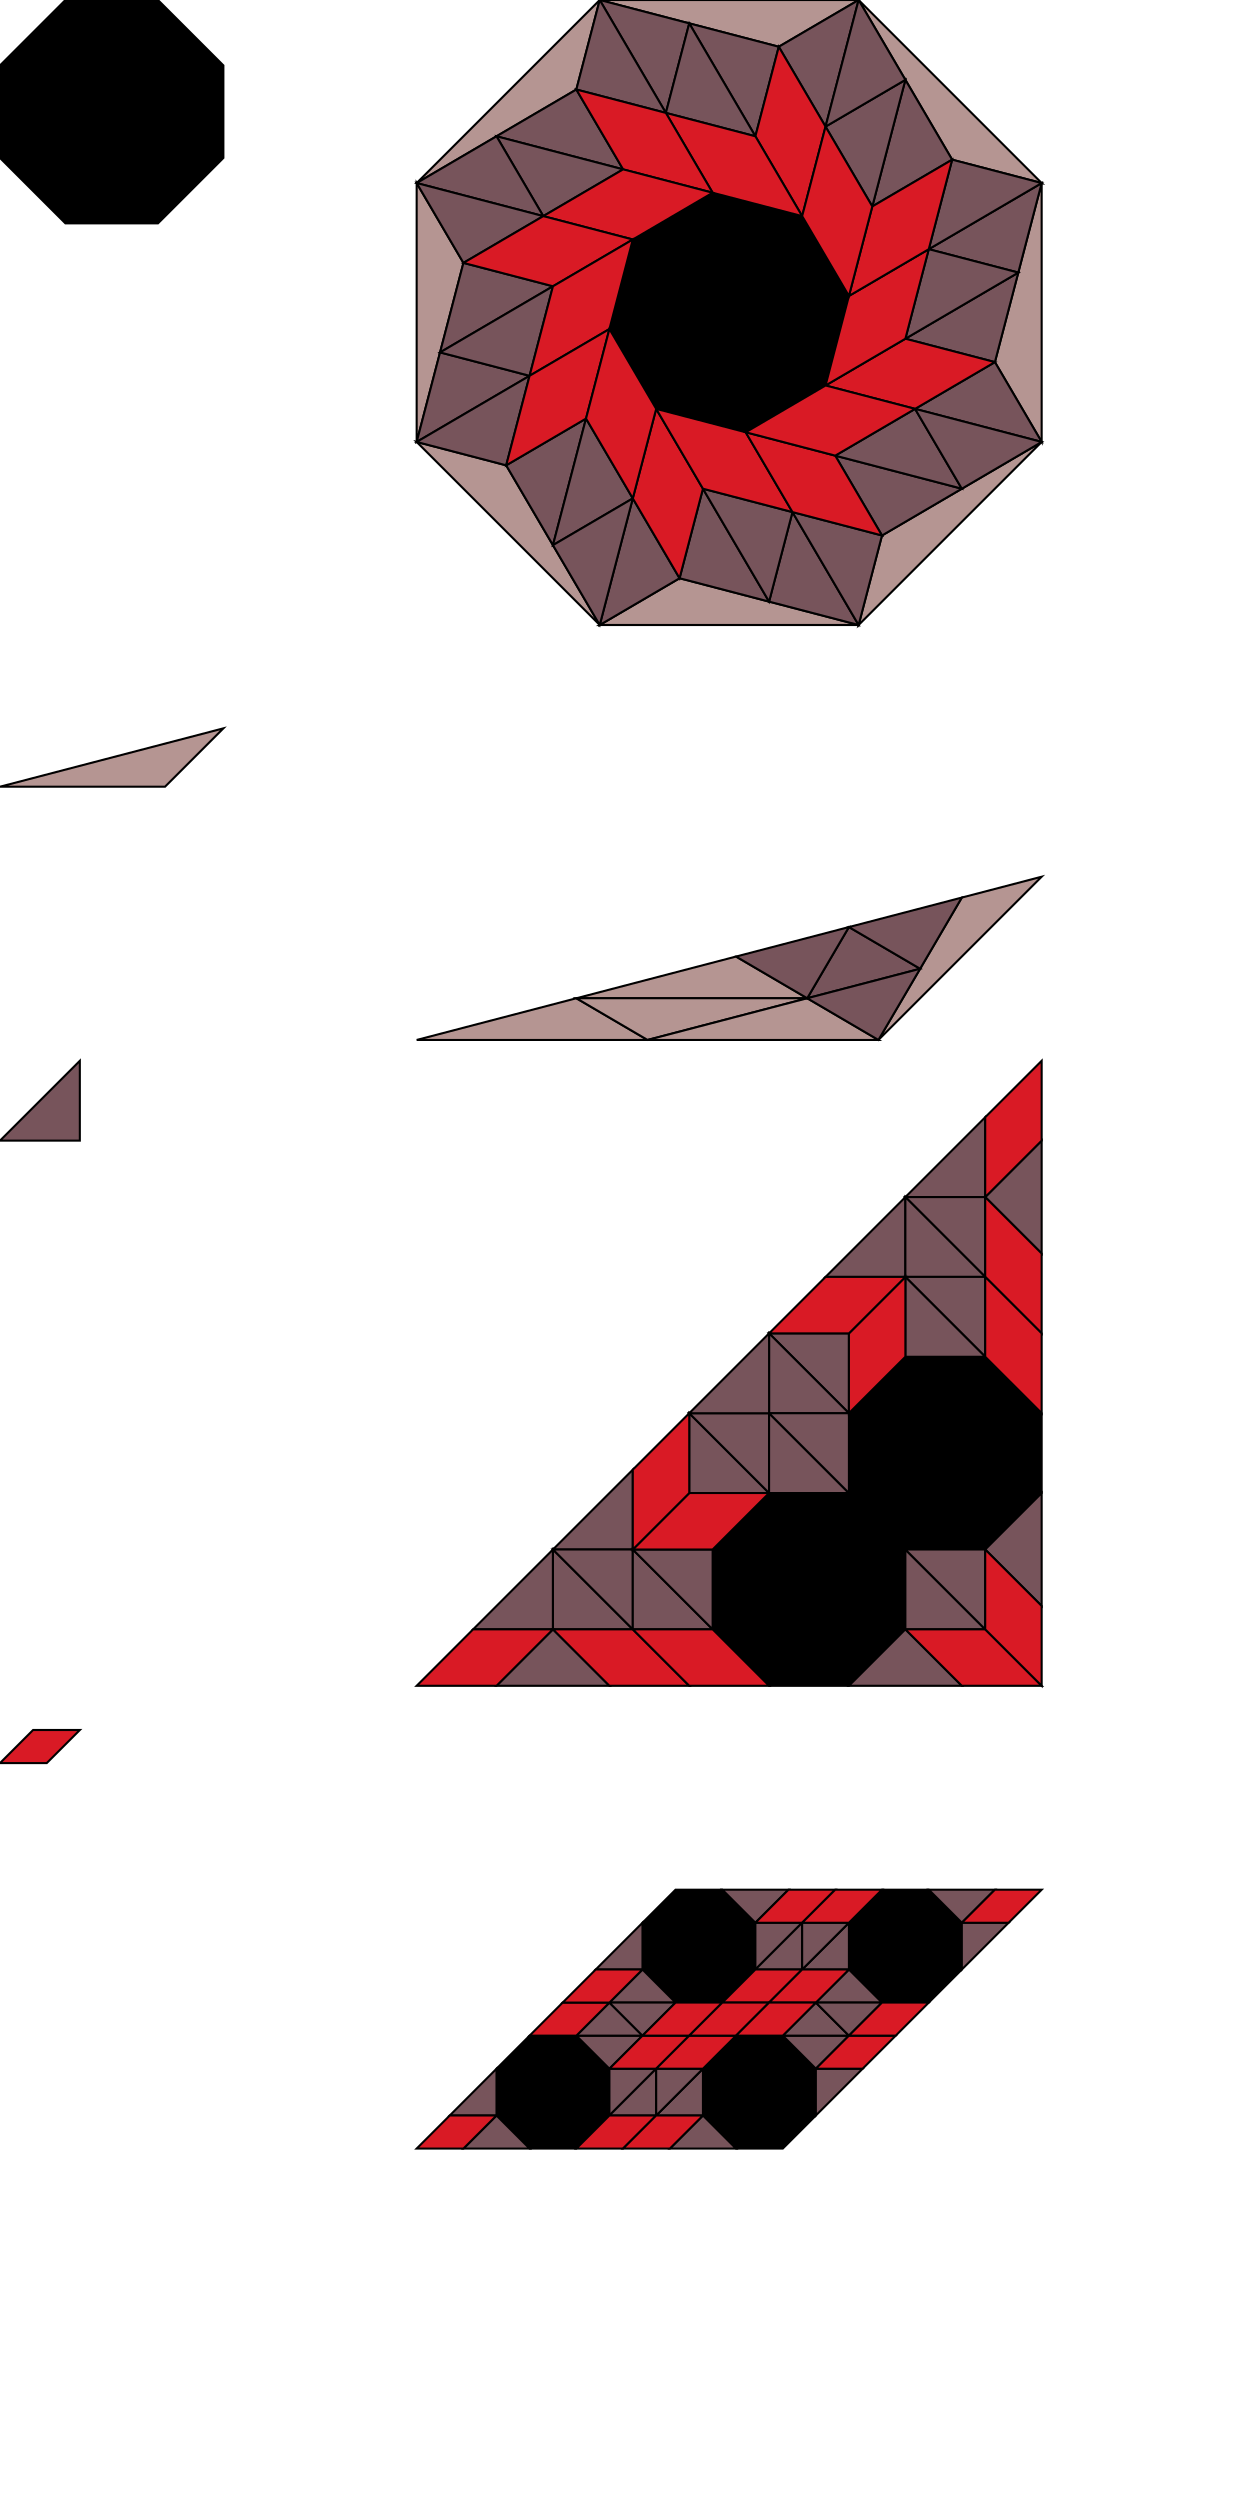
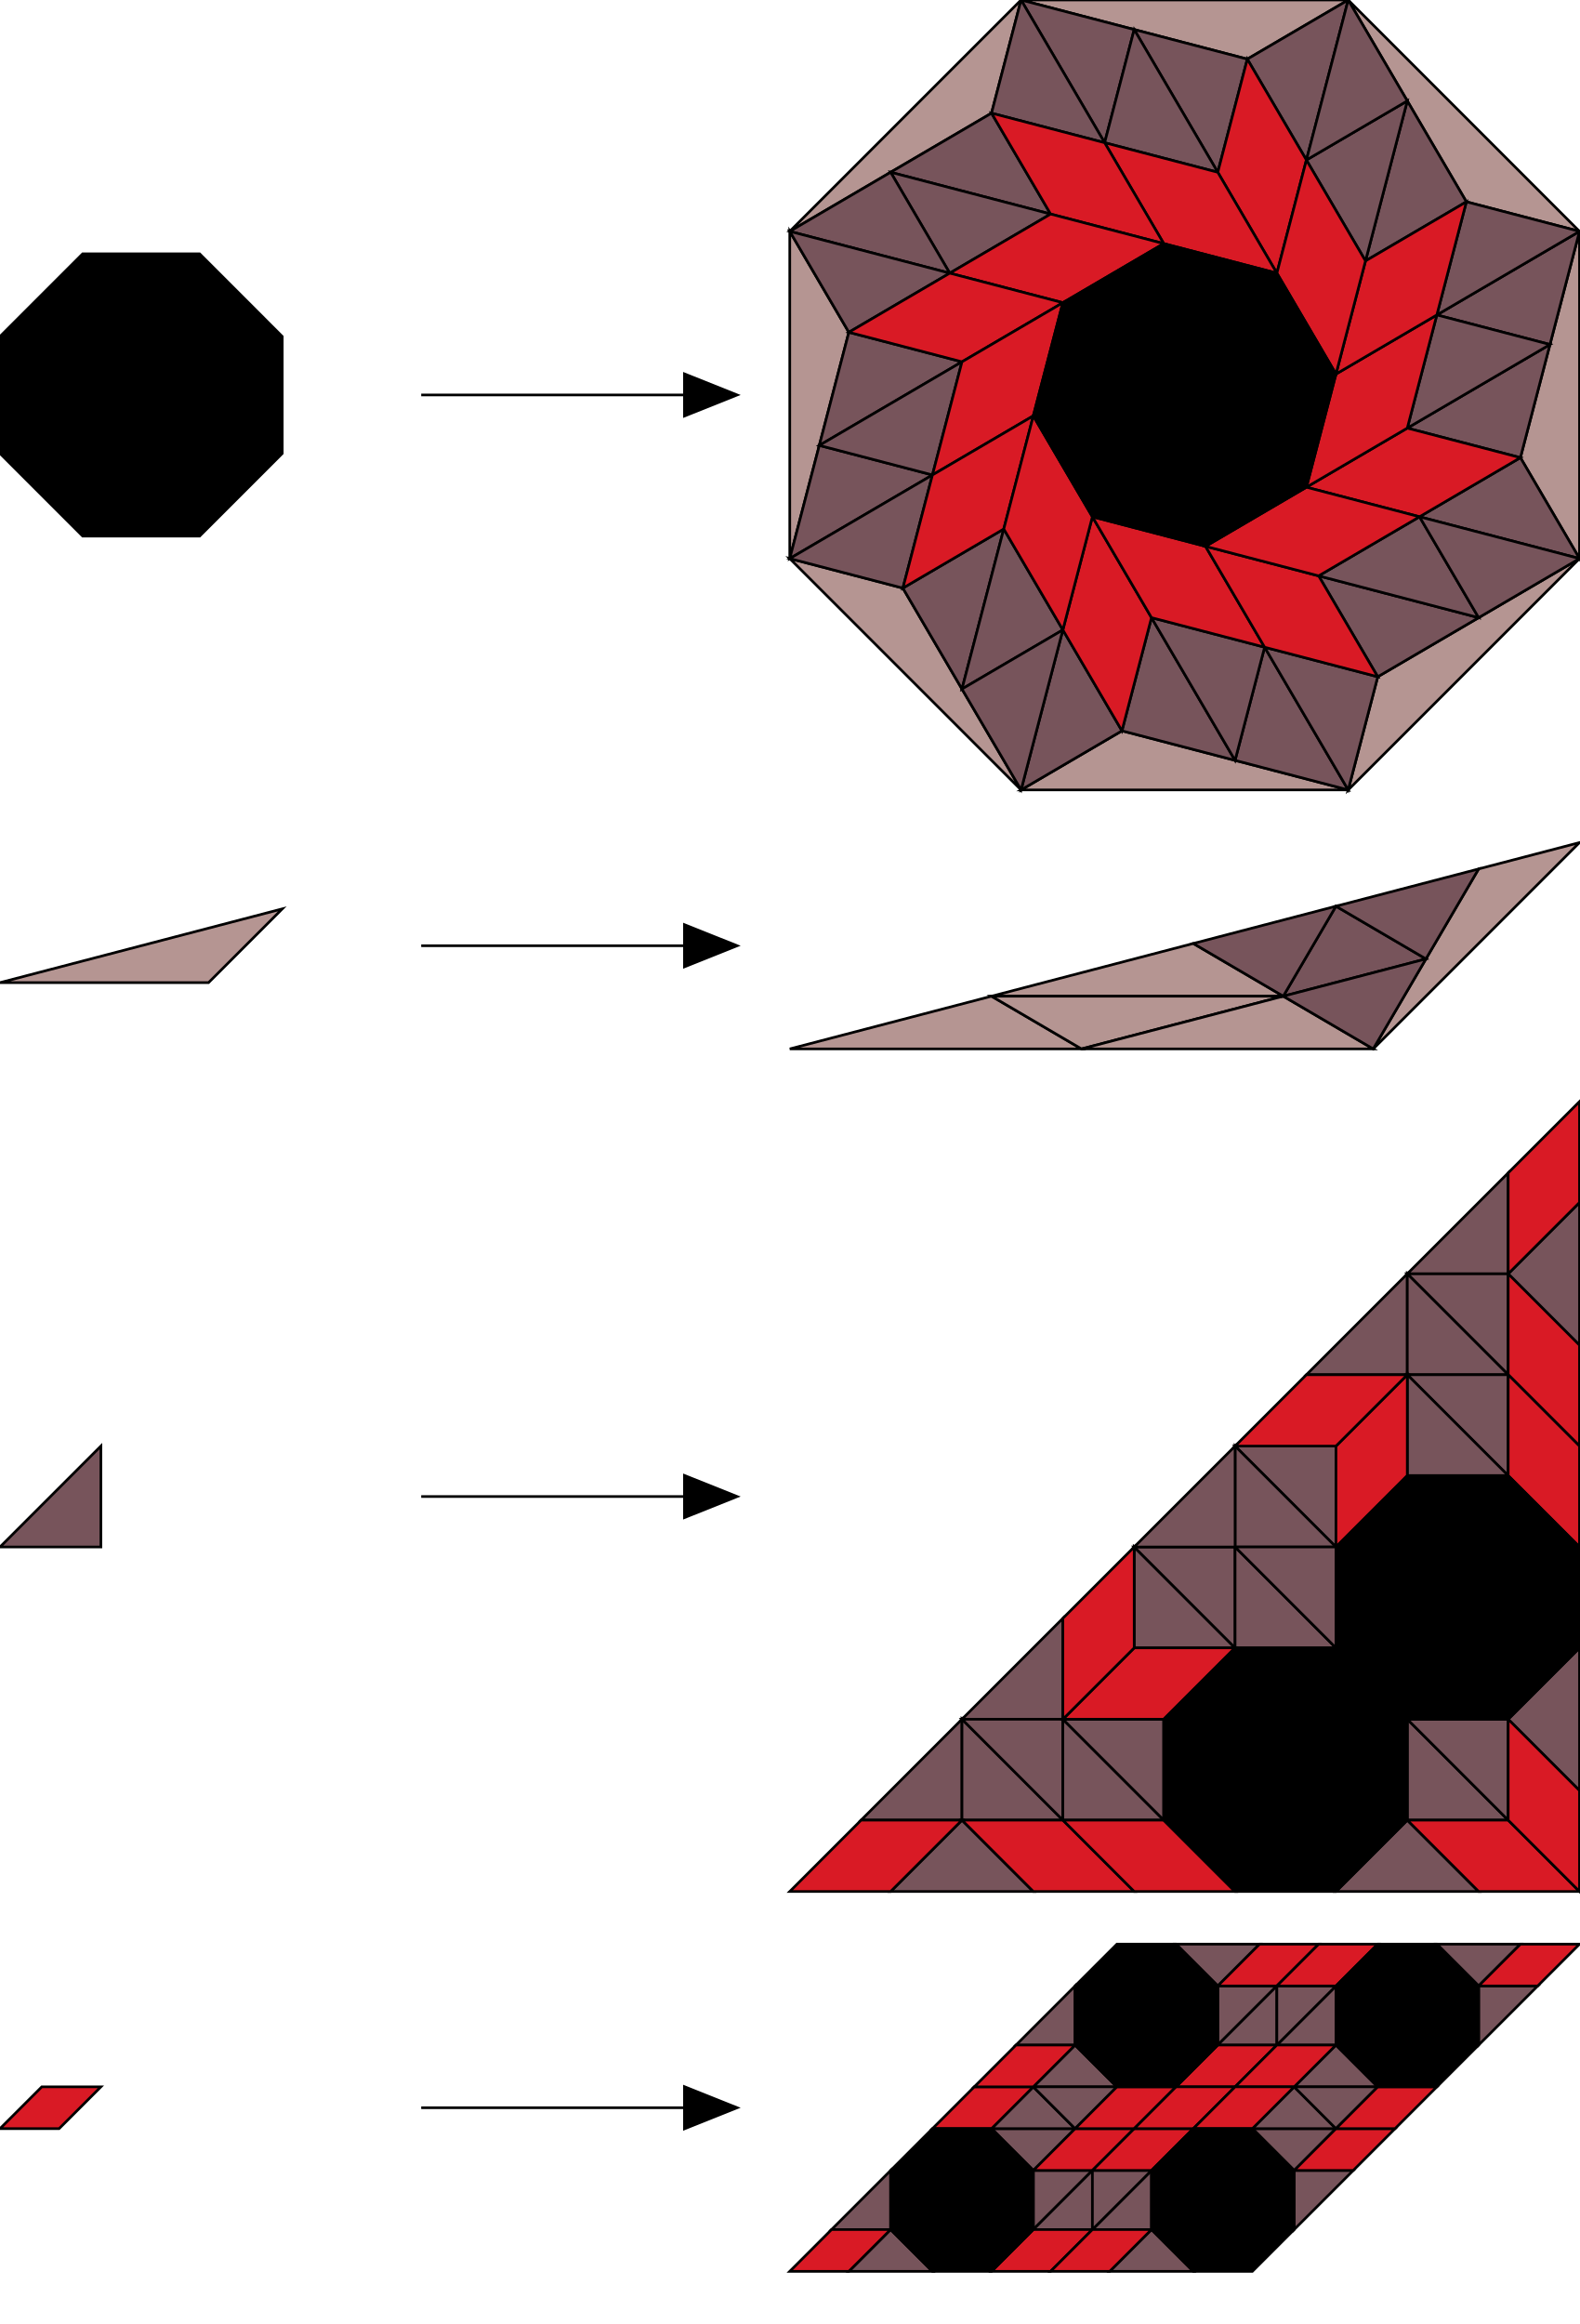
- <svg xmlns="http://www.w3.org/2000/svg" baseProfile="full" height="600" version="1.1" width="300">
+ <svg xmlns="http://www.w3.org/2000/svg" baseProfile="full" height="441.313" version="1.1" width="300">
  <defs>
    <style type="text/css">
* {
  stroke: black;
  stroke-width: 0.5px;
}
#T1 {
  fill: #000000;
}
#T2 {
  fill: #b59592;
}
#T3 {
  fill: #77545b;
}
#T4 {
  fill: #d91a25;
}
</style>
  </defs>
-   <g id="T1">
-     <polygon points="37.909,-3.552713678800501e-15 53.611,15.702 53.611,37.909 37.909,53.611 15.702,53.611 -3.552713678800501e-15,37.909 -3.552713678800501e-15,15.702 15.702,-3.552713678800501e-15" />
-     <polygon points="192.517,51.871 203.741,71.032 198.129,92.517 178.968,103.741 157.483,98.129 146.259,78.968 151.871,57.483 171.032,46.259" />
-     <polygon points="203.741,358.332 217.29,371.881 217.29,391.041 203.741,404.59 184.58,404.59 171.032,391.041 171.032,371.881 184.58,358.332" />
-     <polygon points="203.741,358.332 217.29,371.881 236.451,371.881 250.0,358.332 250.0,339.171 236.451,325.622 217.29,325.622 203.741,339.171" />
-     <polygon points="138.322,488.559 146.259,496.495 146.259,507.72 138.322,515.656 127.098,515.656 119.161,507.72 119.161,496.495 127.098,488.559" />
-     <polygon points="187.868,488.559 195.805,496.495 195.805,507.72 187.868,515.656 176.644,515.656 168.707,507.72 168.707,496.495 176.644,488.559" />
-     <polygon points="173.356,453.524 181.293,461.461 181.293,472.685 173.356,480.622 162.132,480.622 154.195,472.685 154.195,461.461 162.132,453.524" />
-     <polygon points="222.902,453.524 230.839,461.461 230.839,472.685 222.902,480.622 211.678,480.622 203.741,472.685 203.741,461.461 211.678,453.524" />
-   </g>
+   <polyline points="80,75.0 130,75.0" stroke="black" stroke-width="2" />
+   <polygon fill="black" points="130,75.0 130,79.0 140,75.0 130,71.0" />
+   <polyline points="80,179.59 130,179.59" stroke="black" stroke-width="2" />
+   <polygon fill="black" points="130,179.59 130,183.59 140,179.59 130,175.59" />
+   <polyline points="80,284.181 130,284.181" stroke="black" stroke-width="2" />
+   <polygon fill="black" points="130,284.181 130,288.181 140,284.181 130,280.181" />
+   <polyline points="80,400.247 130,400.247" stroke="black" stroke-width="2" />
+   <polygon fill="black" points="130,400.247 130,404.247 140,400.247 130,396.247" />
  <g id="T2">
-     <polygon points="143.934,0.0 186.905,11.224 206.066,-8.881784197001252e-15" />
-     <polygon points="100,43.934 138.322,21.486 143.934,2.842170943040401e-14" />
-     <polygon points="250.0,43.934 238.776,86.905 250.0,106.066" />
-     <polygon points="206.066,2.842170943040401e-14 228.514,38.322 250,43.934" />
-     <polygon points="206.066,150.0 163.095,138.776 143.934,150" />
-     <polygon points="250,106.066 211.678,128.514 206.066,150.0" />
-     <polygon points="100.0,106.066 111.224,63.095 100,43.934" />
-     <polygon points="143.934,150 121.486,111.678 100,106.066" />
-     <polygon points="0.0,188.807 39.608,188.807 53.611,174.804" />
-     <polygon points="100.0,249.59 138.322,239.58 155.41,249.59" />
-     <polygon points="138.322,239.58 176.644,229.571 193.732,239.58" />
-     <polygon points="193.732,239.58 155.41,249.59 138.322,239.58" />
-     <polygon points="155.41,249.59 193.732,239.58 210.819,249.59" />
-     <polygon points="210.819,249.59 230.839,215.415 250,210.41" />
+     <polygon points="193.934,0.0 236.905,11.224 256.066,-8.881784197001252e-15" />
+     <polygon points="150,43.934 188.322,21.486 193.934,2.842170943040401e-14" />
+     <polygon points="300.0,43.934 288.776,86.905 300.0,106.066" />
+     <polygon points="256.066,2.842170943040401e-14 278.514,38.322 300,43.934" />
+     <polygon points="256.066,150.0 213.095,138.776 193.934,150" />
+     <polygon points="300.0,106.066 261.678,128.514 256.066,150.0" />
+     <polygon points="150.0,106.066 161.224,63.095 150,43.934" />
+     <polygon points="193.934,150 171.486,111.678 150.0,106.066" />
+     <polygon points="150.0,199.181 188.322,189.171 205.41,199.181" />
+     <polygon points="188.322,189.171 226.644,179.161 243.732,189.171" />
+     <polygon points="243.732,189.171 205.41,199.181 188.322,189.171" />
+     <polygon points="205.41,199.181 243.732,189.171 260.819,199.181" />
+     <polygon points="260.819,199.181 280.839,165.005 300,160" />
+     <polygon points="0.0,186.592 39.608,186.592 53.611,172.589" />
  </g>
  <g id="T3">
-     <polygon points="206.066,0.0 198.129,30.385 186.905,11.224" />
-     <polygon points="149.546,40.646 119.161,32.71 138.322,21.486" />
-     <polygon points="149.546,40.646 119.161,32.71 130.385,51.871" />
-     <polygon points="130.385,51.871 100,43.934 119.161,32.71" />
-     <polygon points="143.934,1.4210854715202004e-14 159.807,27.098 165.42,5.612" />
-     <polygon points="159.807,27.098 143.934,1.7763568394002505e-14 138.322,21.486" />
-     <polygon points="181.293,32.71 165.42,5.612 186.905,11.224" />
-     <polygon points="165.42,5.612 181.293,32.71 159.807,27.098" />
-     <polygon points="250.0,106.066 219.615,98.129 238.776,86.905" />
-     <polygon points="209.354,49.546 217.29,19.161 228.514,38.322" />
-     <polygon points="209.354,49.546 217.29,19.161 198.129,30.385" />
-     <polygon points="198.129,30.385 206.066,2.1316282072803006e-14 217.29,19.161" />
-     <polygon points="250.0,43.934 222.902,59.807 244.388,65.42" />
-     <polygon points="222.902,59.807 250.0,43.934 228.514,38.322" />
-     <polygon points="217.29,81.293 244.388,65.42 238.776,86.905" />
-     <polygon points="244.388,65.42 217.29,81.293 222.902,59.807" />
-     <polygon points="143.934,150.0 151.871,119.615 163.095,138.776" />
-     <polygon points="200.454,109.354 230.839,117.29 211.678,128.514" />
-     <polygon points="200.454,109.354 230.839,117.29 219.615,98.129" />
-     <polygon points="219.615,98.129 250.0,106.066 230.839,117.29" />
-     <polygon points="206.066,150.0 190.193,122.902 184.58,144.388" />
-     <polygon points="190.193,122.902 206.066,150.0 211.678,128.514" />
-     <polygon points="168.707,117.29 184.58,144.388 163.095,138.776" />
-     <polygon points="184.58,144.388 168.707,117.29 190.193,122.902" />
-     <polygon points="100.0,43.934 130.385,51.871 111.224,63.095" />
-     <polygon points="140.646,100.454 132.71,130.839 121.486,111.678" />
-     <polygon points="140.646,100.454 132.71,130.839 151.871,119.615" />
-     <polygon points="151.871,119.615 143.934,150.0 132.71,130.839" />
-     <polygon points="100,106.066 127.098,90.193 105.612,84.58" />
-     <polygon points="127.098,90.193 100,106.066 121.486,111.678" />
-     <polygon points="132.71,68.707 105.612,84.58 111.224,63.095" />
-     <polygon points="105.612,84.58 132.71,68.707 127.098,90.193" />
-     <polygon points="193.732,239.58 220.829,232.502 203.741,222.493" />
-     <polygon points="193.732,239.58 220.829,232.502 210.819,249.59" />
-     <polygon points="176.644,229.571 203.741,222.493 193.732,239.58" />
-     <polygon points="203.741,222.493 230.839,215.415 220.829,232.502" />
-     <polygon points="0.0,273.751 19.161,254.59 19.161,273.751" />
-     <polygon points="119.161,404.59 146.259,404.59 132.71,391.041" />
-     <polygon points="113.549,391.041 132.71,371.881 132.71,391.041" />
-     <polygon points="132.71,371.881 151.871,391.041 132.71,391.041" />
-     <polygon points="132.71,371.881 151.871,352.72 151.871,371.881" />
-     <polygon points="151.871,391.041 132.71,371.881 151.871,371.881" />
-     <polygon points="151.871,371.881 171.032,391.041 151.871,391.041" />
-     <polygon points="171.032,391.041 151.871,371.881 171.032,371.881" />
-     <polygon points="184.58,358.332 165.42,339.171 165.42,358.332" />
-     <polygon points="165.42,339.171 184.58,358.332 184.58,339.171" />
-     <polygon points="203.741,358.332 184.58,339.171 184.58,358.332" />
-     <polygon points="230.839,404.59 203.741,404.59 217.29,391.041" />
-     <polygon points="236.451,391.041 217.29,371.881 217.29,391.041" />
-     <polygon points="250.0,273.751 250.0,300.849 236.451,287.3" />
-     <polygon points="236.451,268.139 217.29,287.3 236.451,287.3" />
-     <polygon points="217.29,287.3 236.451,306.461 236.451,287.3" />
-     <polygon points="217.29,287.3 198.129,306.461 217.29,306.461" />
-     <polygon points="236.451,306.461 217.29,287.3 217.29,306.461" />
-     <polygon points="217.29,306.461 236.451,325.622 236.451,306.461" />
-     <polygon points="236.451,325.622 217.29,306.461 217.29,325.622" />
-     <polygon points="203.741,339.171 184.58,320.01 203.741,320.01" />
-     <polygon points="184.58,320.01 203.741,339.171 184.58,339.171" />
-     <polygon points="203.741,358.332 184.58,339.171 203.741,339.171" />
-     <polygon points="250.0,385.429 250.0,358.332 236.451,371.881" />
-     <polygon points="236.451,391.041 217.29,371.881 236.451,371.881" />
-     <polygon points="165.42,339.171 184.58,320.01 184.58,339.171" />
-     <polygon points="111.224,515.656 127.098,515.656 119.161,507.72" />
-     <polygon points="107.937,507.72 119.161,496.495 119.161,507.72" />
-     <polygon points="138.322,488.559 154.195,488.559 146.259,496.495" />
-     <polygon points="157.483,496.495 146.259,507.72 146.259,496.495" />
-     <polygon points="160.77,515.656 176.644,515.656 168.707,507.72" />
-     <polygon points="157.483,507.72 168.707,496.495 168.707,507.72" />
-     <polygon points="187.868,488.559 203.741,488.559 195.805,496.495" />
-     <polygon points="207.029,496.495 195.805,507.72 195.805,496.495" />
-     <polygon points="146.259,507.72 157.483,496.495 157.483,507.72" />
-     <polygon points="157.483,507.72 168.707,496.495 157.483,496.495" />
-     <polygon points="146.259,480.622 162.132,480.622 154.195,472.685" />
-     <polygon points="142.971,472.685 154.195,461.461 154.195,472.685" />
-     <polygon points="173.356,453.524 189.23,453.524 181.293,461.461" />
-     <polygon points="192.517,461.461 181.293,472.685 181.293,461.461" />
-     <polygon points="195.805,480.622 211.678,480.622 203.741,472.685" />
-     <polygon points="192.517,472.685 203.741,461.461 203.741,472.685" />
-     <polygon points="222.902,453.524 238.776,453.524 230.839,461.461" />
-     <polygon points="242.063,461.461 230.839,472.685 230.839,461.461" />
-     <polygon points="181.293,472.685 192.517,461.461 192.517,472.685" />
-     <polygon points="192.517,472.685 203.741,461.461 192.517,461.461" />
-     <polygon points="138.322,488.559 154.195,488.559 146.259,480.622" />
-     <polygon points="146.259,480.622 162.132,480.622 154.195,488.559" />
-     <polygon points="187.868,488.559 203.741,488.559 195.805,480.622" />
-     <polygon points="195.805,480.622 211.678,480.622 203.741,488.559" />
+     <polygon points="256.066,0.0 248.129,30.385 236.905,11.224" />
+     <polygon points="199.546,40.646 169.161,32.71 188.322,21.486" />
+     <polygon points="199.546,40.646 169.161,32.71 180.385,51.871" />
+     <polygon points="180.385,51.871 150.0,43.934 169.161,32.71" />
+     <polygon points="193.934,1.4210854715202004e-14 209.807,27.098 215.42,5.612" />
+     <polygon points="209.807,27.098 193.934,1.7763568394002505e-14 188.322,21.486" />
+     <polygon points="231.293,32.71 215.42,5.612 236.905,11.224" />
+     <polygon points="215.42,5.612 231.293,32.71 209.807,27.098" />
+     <polygon points="300.0,106.066 269.615,98.129 288.776,86.905" />
+     <polygon points="259.354,49.546 267.29,19.161 278.514,38.322" />
+     <polygon points="259.354,49.546 267.29,19.161 248.129,30.385" />
+     <polygon points="248.129,30.385 256.066,2.1316282072803006e-14 267.29,19.161" />
+     <polygon points="300.0,43.934 272.902,59.807 294.388,65.42" />
+     <polygon points="272.902,59.807 300,43.934 278.514,38.322" />
+     <polygon points="267.29,81.293 294.388,65.42 288.776,86.905" />
+     <polygon points="294.388,65.42 267.29,81.293 272.902,59.807" />
+     <polygon points="193.934,150.0 201.871,119.615 213.095,138.776" />
+     <polygon points="250.454,109.354 280.839,117.29 261.678,128.514" />
+     <polygon points="250.454,109.354 280.839,117.29 269.615,98.129" />
+     <polygon points="269.615,98.129 300.0,106.066 280.839,117.29" />
+     <polygon points="256.066,150.0 240.193,122.902 234.58,144.388" />
+     <polygon points="240.193,122.902 256.066,150.0 261.678,128.514" />
+     <polygon points="218.707,117.29 234.58,144.388 213.095,138.776" />
+     <polygon points="234.58,144.388 218.707,117.29 240.193,122.902" />
+     <polygon points="150.0,43.934 180.385,51.871 161.224,63.095" />
+     <polygon points="190.646,100.454 182.71,130.839 171.486,111.678" />
+     <polygon points="190.646,100.454 182.71,130.839 201.871,119.615" />
+     <polygon points="201.871,119.615 193.934,150.0 182.71,130.839" />
+     <polygon points="150.0,106.066 177.098,90.193 155.612,84.58" />
+     <polygon points="177.098,90.193 150.0,106.066 171.486,111.678" />
+     <polygon points="182.71,68.707 155.612,84.58 161.224,63.095" />
+     <polygon points="155.612,84.58 182.71,68.707 177.098,90.193" />
+     <polygon points="243.732,189.171 270.829,182.093 253.741,172.083" />
+     <polygon points="243.732,189.171 270.829,182.093 260.819,199.181" />
+     <polygon points="226.644,179.161 253.741,172.083 243.732,189.171" />
+     <polygon points="253.741,172.083 280.839,165.005 270.829,182.093" />
+     <polygon points="169.161,359.181 196.259,359.181 182.71,345.632" />
+     <polygon points="163.549,345.632 182.71,326.471 182.71,345.632" />
+     <polygon points="182.71,326.471 201.871,345.632 182.71,345.632" />
+     <polygon points="182.71,326.471 201.871,307.31 201.871,326.471" />
+     <polygon points="201.871,345.632 182.71,326.471 201.871,326.471" />
+     <polygon points="201.871,326.471 221.032,345.632 201.871,345.632" />
+     <polygon points="221.032,345.632 201.871,326.471 221.032,326.471" />
+     <polygon points="234.58,312.922 215.42,293.761 215.42,312.922" />
+     <polygon points="215.42,293.761 234.58,312.922 234.58,293.761" />
+     <polygon points="253.741,312.922 234.58,293.761 234.58,312.922" />
+     <polygon points="280.839,359.181 253.741,359.181 267.29,345.632" />
+     <polygon points="286.451,345.632 267.29,326.471 267.29,345.632" />
+     <polygon points="300.0,228.342 300.0,255.439 286.451,241.89" />
+     <polygon points="286.451,222.729 267.29,241.89 286.451,241.89" />
+     <polygon points="267.29,241.89 286.451,261.051 286.451,241.89" />
+     <polygon points="267.29,241.89 248.129,261.051 267.29,261.051" />
+     <polygon points="286.451,261.051 267.29,241.89 267.29,261.051" />
+     <polygon points="267.29,261.051 286.451,280.212 286.451,261.051" />
+     <polygon points="286.451,280.212 267.29,261.051 267.29,280.212" />
+     <polygon points="253.741,293.761 234.58,274.6 253.741,274.6" />
+     <polygon points="234.58,274.6 253.741,293.761 234.58,293.761" />
+     <polygon points="253.741,312.922 234.58,293.761 253.741,293.761" />
+     <polygon points="300.0,340.02 300.0,312.922 286.451,326.471" />
+     <polygon points="286.451,345.632 267.29,326.471 286.451,326.471" />
+     <polygon points="215.42,293.761 234.58,274.6 234.58,293.761" />
+     <polygon points="0.0,293.761 19.161,274.6 19.161,293.761" />
+     <polygon points="161.224,431.313 177.098,431.313 169.161,423.376" />
+     <polygon points="157.937,423.376 169.161,412.152 169.161,423.376" />
+     <polygon points="188.322,404.215 204.195,404.215 196.259,412.152" />
+     <polygon points="207.483,412.152 196.259,423.376 196.259,412.152" />
+     <polygon points="210.77,431.313 226.644,431.313 218.707,423.376" />
+     <polygon points="207.483,423.376 218.707,412.152 218.707,423.376" />
+     <polygon points="237.868,404.215 253.741,404.215 245.805,412.152" />
+     <polygon points="257.029,412.152 245.805,423.376 245.805,412.152" />
+     <polygon points="196.259,423.376 207.483,412.152 207.483,423.376" />
+     <polygon points="207.483,423.376 218.707,412.152 207.483,412.152" />
+     <polygon points="196.259,396.278 212.132,396.278 204.195,388.342" />
+     <polygon points="192.971,388.342 204.195,377.117 204.195,388.342" />
+     <polygon points="223.356,369.181 239.23,369.181 231.293,377.117" />
+     <polygon points="242.517,377.117 231.293,388.342 231.293,377.117" />
+     <polygon points="245.805,396.278 261.678,396.278 253.741,388.342" />
+     <polygon points="242.517,388.342 253.741,377.117 253.741,388.342" />
+     <polygon points="272.902,369.181 288.776,369.181 280.839,377.117" />
+     <polygon points="292.063,377.117 280.839,388.342 280.839,377.117" />
+     <polygon points="231.293,388.342 242.517,377.117 242.517,388.342" />
+     <polygon points="242.517,388.342 253.741,377.117 242.517,377.117" />
+     <polygon points="188.322,404.215 204.195,404.215 196.259,396.278" />
+     <polygon points="196.259,396.278 212.132,396.278 204.195,404.215" />
+     <polygon points="237.868,404.215 253.741,404.215 245.805,396.278" />
+     <polygon points="245.805,396.278 261.678,396.278 253.741,404.215" />
  </g>
  <g id="T4">
-     <polygon points="186.905,11.224 198.129,30.385 192.517,51.871 181.293,32.71" />
-     <polygon points="192.517,51.871 181.293,32.71 159.807,27.098 171.032,46.259" />
-     <polygon points="171.032,46.259 159.807,27.098 138.322,21.486 149.546,40.646" />
-     <polygon points="171.032,46.259 151.871,57.483 130.385,51.871 149.546,40.646" />
-     <polygon points="238.776,86.905 219.615,98.129 198.129,92.517 217.29,81.293" />
-     <polygon points="198.129,92.517 217.29,81.293 222.902,59.807 203.741,71.032" />
-     <polygon points="203.741,71.032 222.902,59.807 228.514,38.322 209.354,49.546" />
-     <polygon points="203.741,71.032 192.517,51.871 198.129,30.385 209.354,49.546" />
-     <polygon points="163.095,138.776 151.871,119.615 157.483,98.129 168.707,117.29" />
-     <polygon points="157.483,98.129 168.707,117.29 190.193,122.902 178.968,103.741" />
-     <polygon points="178.968,103.741 190.193,122.902 211.678,128.514 200.454,109.354" />
-     <polygon points="178.968,103.741 198.129,92.517 219.615,98.129 200.454,109.354" />
-     <polygon points="111.224,63.095 130.385,51.871 151.871,57.483 132.71,68.707" />
-     <polygon points="151.871,57.483 132.71,68.707 127.098,90.193 146.259,78.968" />
-     <polygon points="146.259,78.968 127.098,90.193 121.486,111.678 140.646,100.454" />
-     <polygon points="146.259,78.968 157.483,98.129 151.871,119.615 140.646,100.454" />
-     <polygon points="100.0,404.59 113.549,391.041 132.71,391.041 119.161,404.59" />
-     <polygon points="132.71,391.041 146.259,404.59 165.42,404.59 151.871,391.041" />
-     <polygon points="151.871,391.041 165.42,404.59 184.58,404.59 171.032,391.041" />
-     <polygon points="151.871,371.881 165.42,358.332 184.58,358.332 171.032,371.881" />
-     <polygon points="151.871,371.881 165.42,358.332 165.42,339.171 151.871,352.72" />
-     <polygon points="250.0,404.59 236.451,391.041 217.29,391.041 230.839,404.59" />
-     <polygon points="250.0,254.59 236.451,268.139 236.451,287.3 250.0,273.751" />
-     <polygon points="236.451,287.3 250.0,300.849 250.0,320.01 236.451,306.461" />
-     <polygon points="236.451,306.461 250.0,320.01 250.0,339.171 236.451,325.622" />
-     <polygon points="217.29,306.461 203.741,320.01 203.741,339.171 217.29,325.622" />
-     <polygon points="217.29,306.461 203.741,320.01 184.58,320.01 198.129,306.461" />
-     <polygon points="250.0,404.59 236.451,391.041 236.451,371.881 250.0,385.429" />
-     <polygon points="0.0,423.139 7.937,415.202 19.161,415.202 11.224,423.139" />
-     <polygon points="100.0,515.656 107.937,507.72 119.161,507.72 111.224,515.656" />
-     <polygon points="146.259,496.495 154.195,488.559 165.42,488.559 157.483,496.495" />
-     <polygon points="138.322,515.656 146.259,507.72 157.483,507.72 149.546,515.656" />
-     <polygon points="149.546,515.656 157.483,507.72 168.707,507.72 160.77,515.656" />
-     <polygon points="195.805,496.495 203.741,488.559 214.966,488.559 207.029,496.495" />
-     <polygon points="157.483,496.495 165.42,488.559 176.644,488.559 168.707,496.495" />
-     <polygon points="127.098,488.559 135.034,480.622 146.259,480.622 138.322,488.559" />
-     <polygon points="135.034,480.622 142.971,472.685 154.195,472.685 146.259,480.622" />
-     <polygon points="181.293,461.461 189.23,453.524 200.454,453.524 192.517,461.461" />
-     <polygon points="173.356,480.622 181.293,472.685 192.517,472.685 184.58,480.622" />
-     <polygon points="184.58,480.622 192.517,472.685 203.741,472.685 195.805,480.622" />
-     <polygon points="230.839,461.461 238.776,453.524 250.0,453.524 242.063,461.461" />
-     <polygon points="192.517,461.461 200.454,453.524 211.678,453.524 203.741,461.461" />
-     <polygon points="154.195,488.559 162.132,480.622 173.356,480.622 165.42,488.559" />
-     <polygon points="165.42,488.559 173.356,480.622 184.58,480.622 176.644,488.559" />
-     <polygon points="176.644,488.559 184.58,480.622 195.805,480.622 187.868,488.559" />
-     <polygon points="203.741,488.559 211.678,480.622 222.902,480.622 214.966,488.559" />
+     <polygon points="236.905,11.224 248.129,30.385 242.517,51.871 231.293,32.71" />
+     <polygon points="242.517,51.871 231.293,32.71 209.807,27.098 221.032,46.259" />
+     <polygon points="221.032,46.259 209.807,27.098 188.322,21.486 199.546,40.646" />
+     <polygon points="221.032,46.259 201.871,57.483 180.385,51.871 199.546,40.646" />
+     <polygon points="288.776,86.905 269.615,98.129 248.129,92.517 267.29,81.293" />
+     <polygon points="248.129,92.517 267.29,81.293 272.902,59.807 253.741,71.032" />
+     <polygon points="253.741,71.032 272.902,59.807 278.514,38.322 259.354,49.546" />
+     <polygon points="253.741,71.032 242.517,51.871 248.129,30.385 259.354,49.546" />
+     <polygon points="213.095,138.776 201.871,119.615 207.483,98.129 218.707,117.29" />
+     <polygon points="207.483,98.129 218.707,117.29 240.193,122.902 228.968,103.741" />
+     <polygon points="228.968,103.741 240.193,122.902 261.678,128.514 250.454,109.354" />
+     <polygon points="228.968,103.741 248.129,92.517 269.615,98.129 250.454,109.354" />
+     <polygon points="161.224,63.095 180.385,51.871 201.871,57.483 182.71,68.707" />
+     <polygon points="201.871,57.483 182.71,68.707 177.098,90.193 196.259,78.968" />
+     <polygon points="196.259,78.968 177.098,90.193 171.486,111.678 190.646,100.454" />
+     <polygon points="196.259,78.968 207.483,98.129 201.871,119.615 190.646,100.454" />
+     <polygon points="150.0,359.181 163.549,345.632 182.71,345.632 169.161,359.181" />
+     <polygon points="182.71,345.632 196.259,359.181 215.42,359.181 201.871,345.632" />
+     <polygon points="201.871,345.632 215.42,359.181 234.58,359.181 221.032,345.632" />
+     <polygon points="201.871,326.471 215.42,312.922 234.58,312.922 221.032,326.471" />
+     <polygon points="201.871,326.471 215.42,312.922 215.42,293.761 201.871,307.31" />
+     <polygon points="300.0,359.181 286.451,345.632 267.29,345.632 280.839,359.181" />
+     <polygon points="300.0,209.181 286.451,222.729 286.451,241.89 300.0,228.342" />
+     <polygon points="286.451,241.89 300.0,255.439 300.0,274.6 286.451,261.051" />
+     <polygon points="286.451,261.051 300.0,274.6 300.0,293.761 286.451,280.212" />
+     <polygon points="267.29,261.051 253.741,274.6 253.741,293.761 267.29,280.212" />
+     <polygon points="267.29,261.051 253.741,274.6 234.58,274.6 248.129,261.051" />
+     <polygon points="300.0,359.181 286.451,345.632 286.451,326.471 300.0,340.02" />
+     <polygon points="150.0,431.313 157.937,423.376 169.161,423.376 161.224,431.313" />
+     <polygon points="196.259,412.152 204.195,404.215 215.42,404.215 207.483,412.152" />
+     <polygon points="188.322,431.313 196.259,423.376 207.483,423.376 199.546,431.313" />
+     <polygon points="199.546,431.313 207.483,423.376 218.707,423.376 210.77,431.313" />
+     <polygon points="245.805,412.152 253.741,404.215 264.966,404.215 257.029,412.152" />
+     <polygon points="207.483,412.152 215.42,404.215 226.644,404.215 218.707,412.152" />
+     <polygon points="177.098,404.215 185.034,396.278 196.259,396.278 188.322,404.215" />
+     <polygon points="185.034,396.278 192.971,388.342 204.195,388.342 196.259,396.278" />
+     <polygon points="231.293,377.117 239.23,369.181 250.454,369.181 242.517,377.117" />
+     <polygon points="223.356,396.278 231.293,388.342 242.517,388.342 234.58,396.278" />
+     <polygon points="234.58,396.278 242.517,388.342 253.741,388.342 245.805,396.278" />
+     <polygon points="280.839,377.117 288.776,369.181 300,369.181 292.063,377.117" />
+     <polygon points="242.517,377.117 250.454,369.181 261.678,369.181 253.741,377.117" />
+     <polygon points="204.195,404.215 212.132,396.278 223.356,396.278 215.42,404.215" />
+     <polygon points="215.42,404.215 223.356,396.278 234.58,396.278 226.644,404.215" />
+     <polygon points="226.644,404.215 234.58,396.278 245.805,396.278 237.868,404.215" />
+     <polygon points="253.741,404.215 261.678,396.278 272.902,396.278 264.966,404.215" />
+     <polygon points="0.0,404.215 7.937,396.278 19.161,396.278 11.224,404.215" />
+   </g>
+   <g id="T1">
+     <polygon points="242.517,51.871 253.741,71.032 248.129,92.517 228.968,103.741 207.483,98.129 196.259,78.968 201.871,57.483 221.032,46.259" />
+     <polygon points="37.909,48.194 53.611,63.897 53.611,86.103 37.909,101.806 15.702,101.806 -3.552713678800501e-15,86.103 -3.552713678800501e-15,63.897 15.702,48.194" />
+     <polygon points="253.741,312.922 267.29,326.471 267.29,345.632 253.741,359.181 234.58,359.181 221.032,345.632 221.032,326.471 234.58,312.922" />
+     <polygon points="253.741,312.922 267.29,326.471 286.451,326.471 300.0,312.922 300.0,293.761 286.451,280.212 267.29,280.212 253.741,293.761" />
+     <polygon points="188.322,404.215 196.259,412.152 196.259,423.376 188.322,431.313 177.098,431.313 169.161,423.376 169.161,412.152 177.098,404.215" />
+     <polygon points="237.868,404.215 245.805,412.152 245.805,423.376 237.868,431.313 226.644,431.313 218.707,423.376 218.707,412.152 226.644,404.215" />
+     <polygon points="223.356,369.181 231.293,377.117 231.293,388.342 223.356,396.278 212.132,396.278 204.195,388.342 204.195,377.117 212.132,369.181" />
+     <polygon points="272.902,369.181 280.839,377.117 280.839,388.342 272.902,396.278 261.678,396.278 253.741,388.342 253.741,377.117 261.678,369.181" />
  </g>
</svg>
